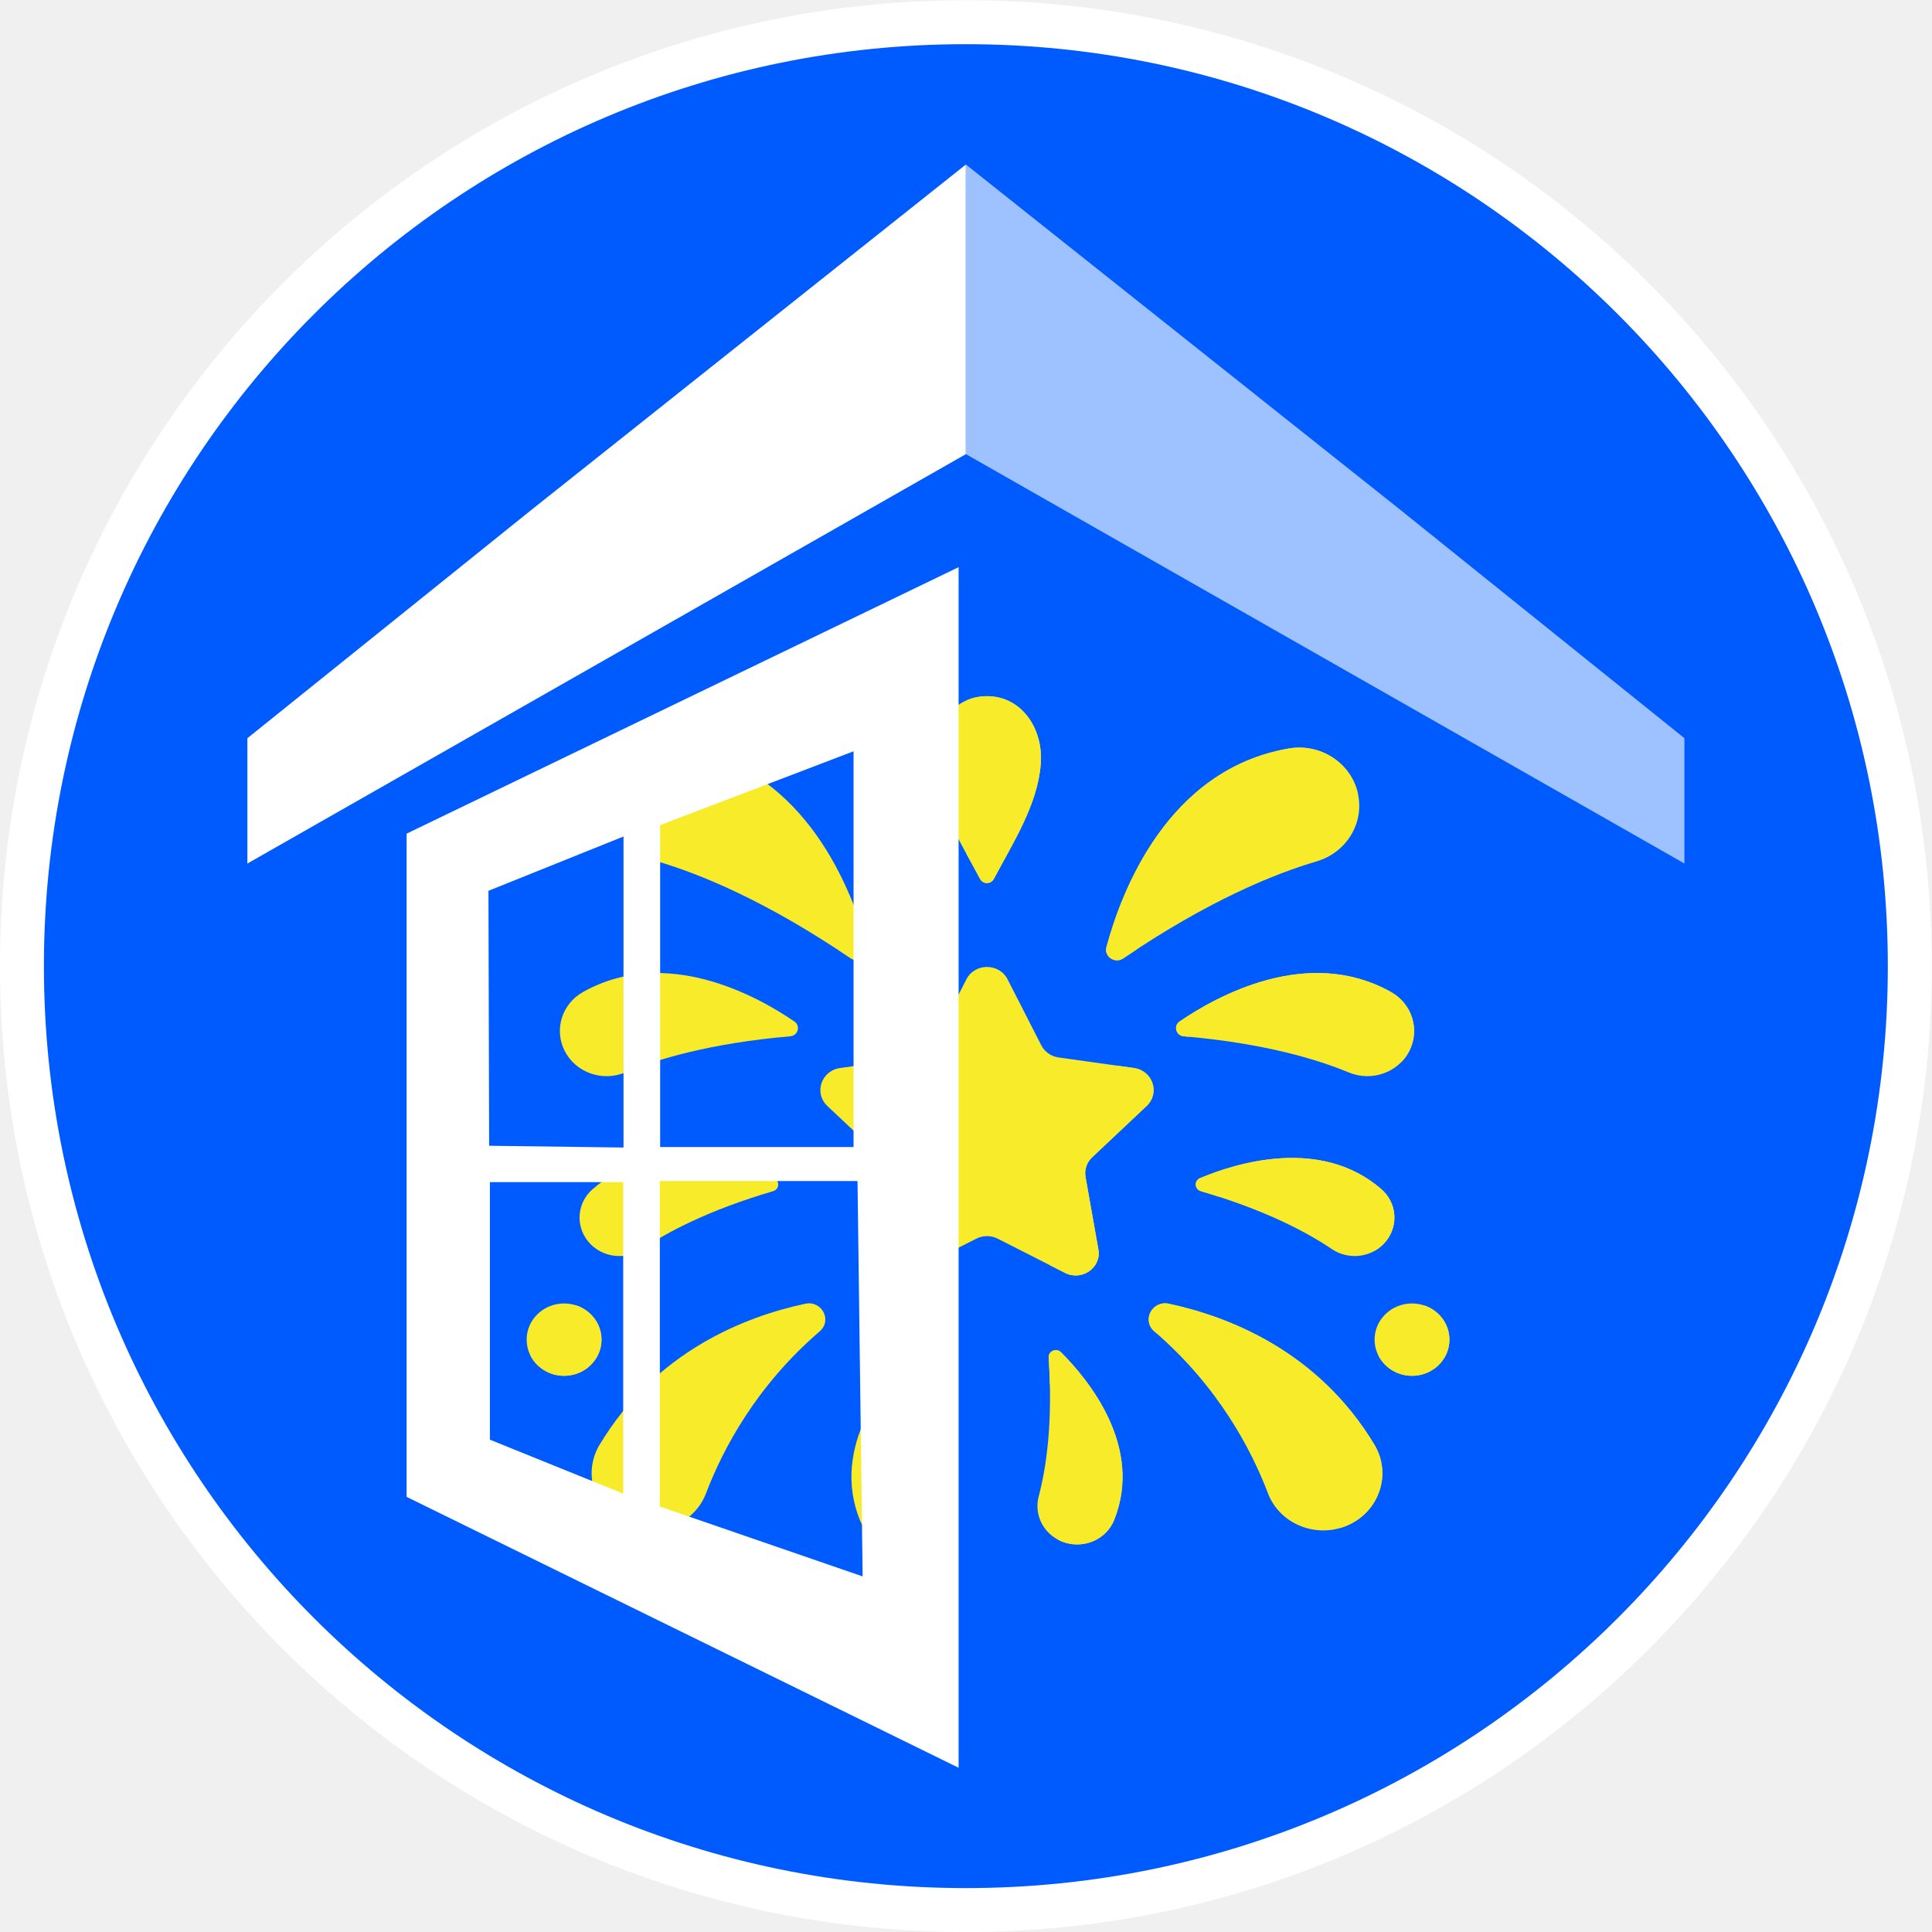
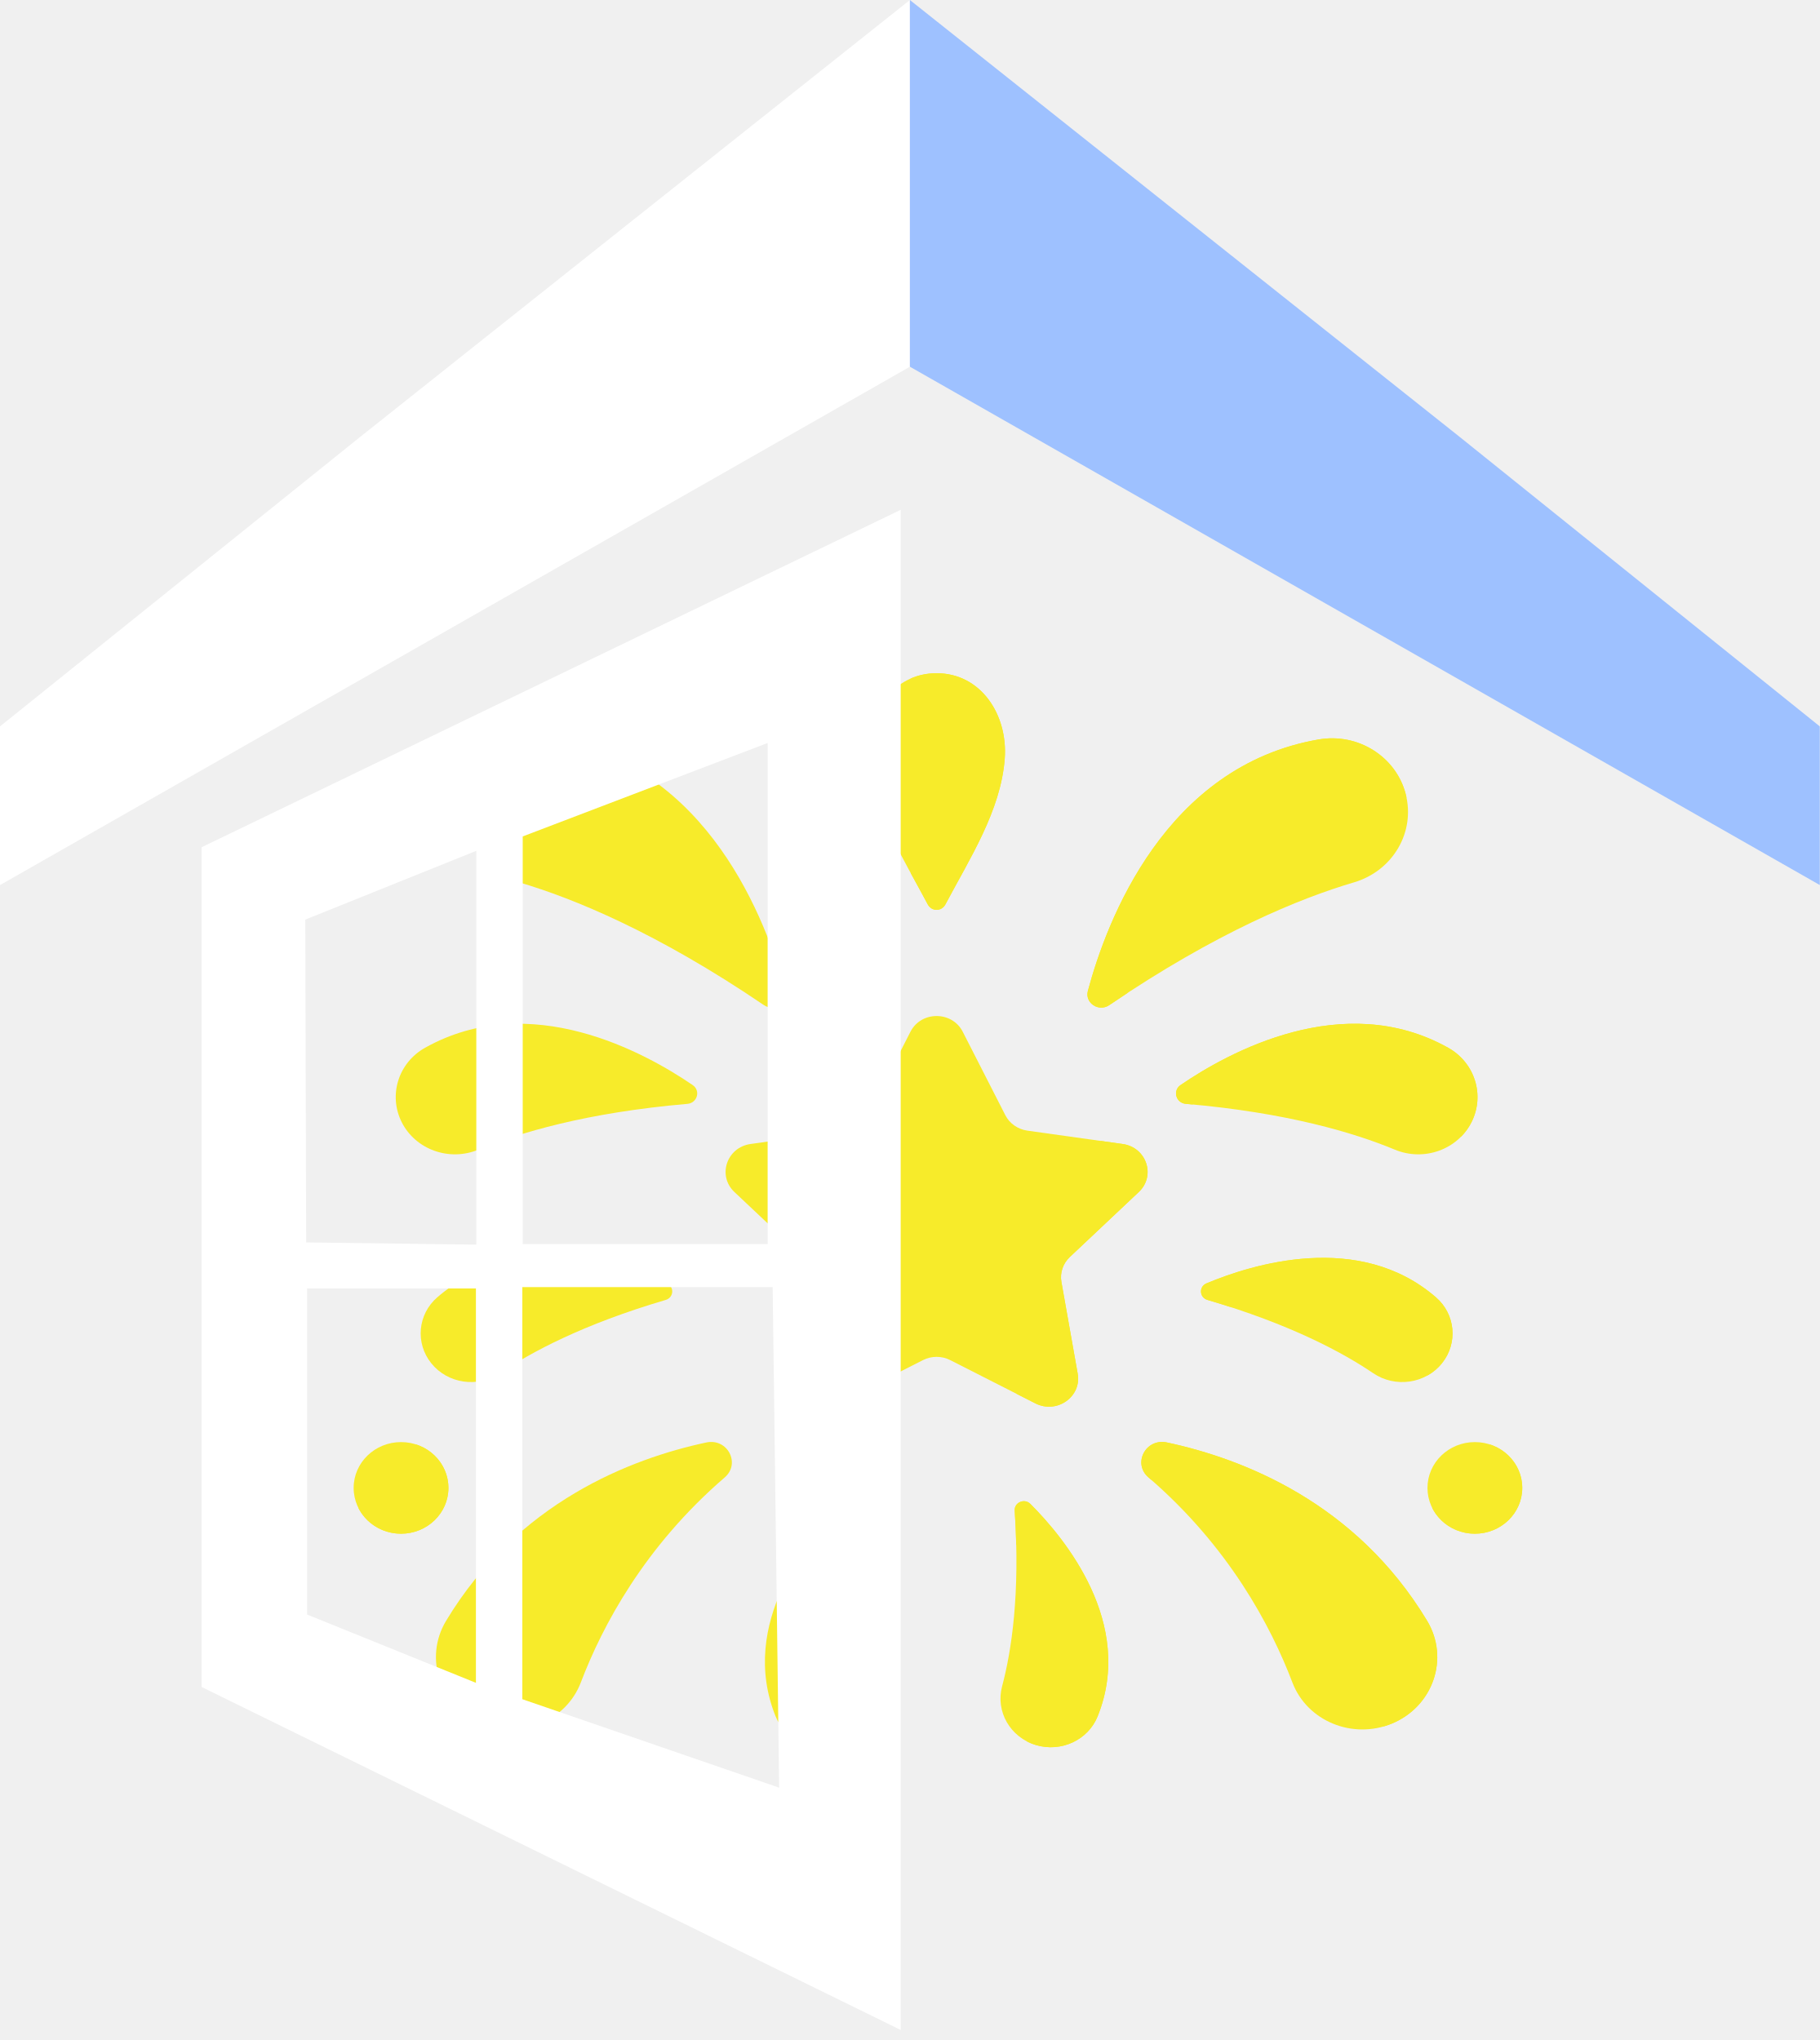
- <svg xmlns="http://www.w3.org/2000/svg" width="88" height="88" viewBox="0 0 88 88" fill="none">
-   <circle cx="43.994" cy="44.006" r="42.994" fill="#005BFF" stroke="white" stroke-width="2" />
-   <path d="M37.367 33.654C38.309 33.654 39.072 32.917 39.072 32.006C39.072 31.096 38.309 30.358 37.367 30.358C36.425 30.358 35.662 31.096 35.662 32.006C35.662 32.917 36.425 33.654 37.367 33.654Z" fill="#F7EB2A" />
-   <path d="M25.693 62.667C26.635 62.667 27.398 61.929 27.398 61.019C27.398 60.108 26.635 59.371 25.693 59.371C24.752 59.371 23.988 60.108 23.988 61.019C23.988 61.929 24.752 62.667 25.693 62.667Z" fill="#F7EB2A" />
-   <path d="M64.315 62.667C65.257 62.667 66.02 61.929 66.02 61.019C66.02 60.108 65.257 59.371 64.315 59.371C63.374 59.371 62.61 60.108 62.61 61.019C62.61 61.929 63.374 62.667 64.315 62.667Z" fill="#F7EB2A" />
-   <path d="M66.02 61.018C66.02 61.928 65.257 62.666 64.315 62.666C63.637 62.666 63.051 62.283 62.777 61.728C62.947 61.784 63.13 61.814 63.32 61.814C64.262 61.814 65.025 61.077 65.025 60.167C65.025 59.913 64.965 59.672 64.859 59.456C65.534 59.675 66.02 60.292 66.02 61.018Z" fill="#F7EB2A" />
-   <path d="M39.071 32.006C39.071 32.916 38.307 33.654 37.366 33.654C36.688 33.654 36.102 33.271 35.828 32.717C35.998 32.772 36.181 32.803 36.371 32.803C37.313 32.803 38.076 32.065 38.076 31.155C38.076 30.901 38.016 30.66 37.909 30.444C38.585 30.663 39.071 31.28 39.071 32.006Z" fill="#F7EB2A" />
-   <path d="M27.398 61.018C27.398 61.928 26.634 62.666 25.692 62.666C25.014 62.666 24.428 62.283 24.154 61.728C24.324 61.784 24.507 61.814 24.697 61.814C25.639 61.814 26.402 61.077 26.402 60.167C26.402 59.913 26.342 59.672 26.235 59.456C26.911 59.675 27.398 60.292 27.398 61.018Z" fill="#F7EB2A" />
-   <path d="M53.241 59.385C55.958 59.965 60.033 61.537 62.6 65.8C63.412 67.149 62.817 68.882 61.333 69.497C59.921 70.082 58.283 69.409 57.753 68.016C56.982 65.99 55.469 63.133 52.578 60.642C51.996 60.14 52.479 59.222 53.241 59.385Z" fill="#F7EB2A" />
-   <path d="M61.332 69.497C61.231 69.539 61.128 69.574 61.025 69.604C61.539 68.816 61.603 67.781 61.077 66.907C58.797 63.12 55.325 61.456 52.673 60.724C52.642 60.697 52.61 60.67 52.578 60.642C51.996 60.14 52.479 59.221 53.241 59.384C55.958 59.964 60.033 61.537 62.6 65.8C63.412 67.149 62.817 68.882 61.332 69.497Z" fill="#F7EB2A" />
-   <path d="M39.515 43.14C38.839 40.617 36.738 35.049 31.211 34.093C29.801 33.85 28.437 34.707 28.084 36.049C27.723 37.422 28.543 38.823 29.945 39.236C31.893 39.81 34.892 41.035 38.747 43.652C39.125 43.909 39.63 43.572 39.515 43.14Z" fill="#F7EB2A" />
-   <path d="M54.663 53.661C56.297 52.975 60.153 51.768 62.916 54.162C63.621 54.773 63.714 55.809 63.134 56.533C62.542 57.273 61.453 57.43 60.66 56.892C59.558 56.145 57.677 55.132 54.699 54.256C54.407 54.17 54.383 53.779 54.663 53.661Z" fill="#F7EB2A" />
-   <path d="M63.134 56.532C62.987 56.716 62.81 56.863 62.614 56.974C62.64 56.466 62.437 55.954 62.019 55.592C59.999 53.842 57.396 54.016 55.503 54.504C55.244 54.42 54.976 54.338 54.699 54.256C54.407 54.17 54.383 53.779 54.663 53.661C56.298 52.975 60.153 51.768 62.916 54.162C63.621 54.773 63.714 55.809 63.134 56.532Z" fill="#F7EB2A" />
-   <path d="M35.25 53.661C33.615 52.975 29.759 51.768 26.996 54.162C26.291 54.773 26.199 55.809 26.778 56.533C27.371 57.273 28.46 57.43 29.252 56.892C30.354 56.145 32.235 55.132 35.214 54.256C35.505 54.17 35.53 53.779 35.25 53.661Z" fill="#F7EB2A" />
-   <path d="M44.955 31.71C43.361 31.71 42.382 33.206 42.504 34.794C42.648 36.662 43.765 38.378 44.637 40.026C44.776 40.289 45.134 40.289 45.273 40.026C46.145 38.378 47.262 36.662 47.406 34.794C47.528 33.206 46.549 31.71 44.955 31.71Z" fill="#F7EB2A" />
-   <path d="M47.406 34.794C47.262 36.662 46.145 38.379 45.273 40.026C45.134 40.289 44.776 40.289 44.637 40.026C44.441 39.657 44.232 39.282 44.026 38.904C44.739 37.6 45.435 36.242 45.546 34.794C45.643 33.544 45.056 32.351 44.025 31.9C44.304 31.779 44.616 31.711 44.955 31.711C46.549 31.711 47.528 33.206 47.406 34.794Z" fill="#F7EB2A" />
-   <path d="M48.329 61.594C49.569 62.831 52.095 65.895 50.748 69.238C50.405 70.091 49.434 70.539 48.53 70.27C47.604 69.994 47.069 69.064 47.311 68.157C47.647 66.897 47.965 64.839 47.766 61.836C47.746 61.541 48.117 61.382 48.329 61.594Z" fill="#F7EB2A" />
-   <path d="M50.745 69.238C50.402 70.091 49.431 70.539 48.527 70.27C48.407 70.234 48.293 70.187 48.187 70.13C48.546 69.941 48.838 69.632 48.997 69.238C49.964 66.838 48.934 64.581 47.818 63.041C47.809 62.657 47.791 62.256 47.764 61.836C47.743 61.542 48.114 61.382 48.326 61.594C49.566 62.831 52.092 65.895 50.745 69.238Z" fill="#F7EB2A" />
-   <path d="M36.672 59.385C33.956 59.965 29.88 61.537 27.314 65.8C26.501 67.149 27.096 68.882 28.581 69.497C29.992 70.082 31.63 69.409 32.16 68.016C32.931 65.99 34.444 63.133 37.335 60.642C37.918 60.14 37.434 59.222 36.672 59.385Z" fill="#F7EB2A" />
-   <path d="M53.731 46.526C55.442 45.356 59.579 43.07 63.356 45.183C64.319 45.722 64.684 46.893 64.197 47.861C63.699 48.851 62.484 49.285 61.438 48.85C59.984 48.246 57.567 47.518 53.921 47.202C53.564 47.171 53.438 46.726 53.731 46.526Z" fill="#F7EB2A" />
-   <path d="M64.196 47.861C64.097 48.06 63.968 48.235 63.818 48.386C63.852 47.644 63.468 46.912 62.764 46.518C59.604 44.75 56.19 46.063 54.158 47.224C54.08 47.216 54.001 47.209 53.921 47.202C53.563 47.172 53.438 46.727 53.732 46.526C55.442 45.356 59.579 43.069 63.356 45.184C64.319 45.723 64.684 46.893 64.196 47.861Z" fill="#F7EB2A" />
-   <path d="M41.585 61.594C40.345 62.831 37.819 65.895 39.166 69.238C39.509 70.091 40.48 70.539 41.384 70.27C42.31 69.994 42.845 69.064 42.603 68.157C42.267 66.897 41.949 64.839 42.148 61.836C42.168 61.541 41.797 61.382 41.585 61.594Z" fill="#F7EB2A" />
-   <path d="M36.182 46.526C34.472 45.356 30.334 43.07 26.558 45.183C25.595 45.722 25.23 46.893 25.717 47.861C26.215 48.851 27.429 49.285 28.476 48.85C29.93 48.246 32.346 47.518 35.993 47.202C36.35 47.171 36.475 46.726 36.182 46.526Z" fill="#F7EB2A" />
-   <path d="M50.397 43.14C51.073 40.617 53.174 35.048 58.7 34.093C60.11 33.85 61.474 34.707 61.827 36.049C62.189 37.422 61.368 38.823 59.967 39.236C58.019 39.81 55.019 41.035 51.164 43.652C50.787 43.909 50.281 43.572 50.397 43.14Z" fill="#F7EB2A" />
-   <path d="M61.859 36.19C61.263 35.718 60.467 35.495 59.657 35.634C55.04 36.431 52.814 40.448 51.812 43.22C51.599 43.36 51.384 43.504 51.165 43.652C50.787 43.909 50.281 43.572 50.397 43.14C51.073 40.617 53.173 35.048 58.701 34.093C60.11 33.849 61.474 34.707 61.827 36.049C61.84 36.096 61.85 36.143 61.859 36.19Z" fill="#F7EB2A" />
-   <path d="M45.895 44.608L47.429 47.612C47.582 47.91 47.877 48.118 48.218 48.166L51.648 48.647C52.507 48.768 52.85 49.789 52.228 50.375L49.747 52.713C49.5 52.946 49.387 53.281 49.445 53.61L50.031 56.911C50.178 57.739 49.28 58.37 48.511 57.979L45.444 56.42C45.138 56.265 44.774 56.265 44.468 56.42L41.401 57.979C40.632 58.37 39.734 57.739 39.881 56.911L40.467 53.61C40.525 53.281 40.412 52.946 40.165 52.713L37.684 50.375C37.062 49.789 37.405 48.768 38.264 48.647L41.694 48.166C42.035 48.118 42.33 47.91 42.483 47.612L44.017 44.608C44.401 43.855 45.511 43.855 45.895 44.608Z" fill="#F7EB2A" />
-   <path d="M49.746 52.713C49.499 52.945 49.386 53.281 49.445 53.609L50.03 56.911C50.177 57.739 49.279 58.369 48.51 57.979L47.825 57.631C48.136 57.405 48.326 57.025 48.25 56.594L47.629 53.092C47.566 52.744 47.686 52.388 47.948 52.142L50.579 49.662C50.917 49.344 50.987 48.905 50.852 48.535L51.647 48.647C52.506 48.768 52.849 49.789 52.227 50.375L49.746 52.713Z" fill="#F7EB2A" />
-   <path d="M11.268 39.333V33.625L24.206 23.223L43.994 7.494V20.686L11.268 39.333Z" fill="white" />
-   <path d="M76.722 39.331V33.623L63.783 23.222L43.995 7.493V20.685L76.722 39.331Z" fill="#9EC1FF" />
-   <path fill-rule="evenodd" clip-rule="evenodd" d="M43.663 25.834L18.521 37.971V68.181L43.663 80.519V25.834ZM28.4 38.101L22.248 40.575L22.28 52.188L28.4 52.268V38.101ZM30.069 37.582L38.879 34.221V52.245H30.069V37.582ZM28.386 53.845H22.314V65.575L28.386 68.032V53.845ZM30.055 53.795H39.059L39.292 71.803L30.055 68.621V53.795Z" fill="white" />
+ <svg xmlns="http://www.w3.org/2000/svg" width="66" height="74" viewBox="0 0 66 74" fill="none">
+   <path d="M26.316 26.38C27.265 26.38 28.035 25.636 28.035 24.719C28.035 23.801 27.265 23.057 26.316 23.057C25.366 23.057 24.597 23.801 24.597 24.719C24.597 25.636 25.366 26.38 26.316 26.38Z" fill="#F7EB2A" />
+   <path d="M14.545 55.635C15.495 55.635 16.264 54.891 16.264 53.973C16.264 53.055 15.495 52.311 14.545 52.311C13.596 52.311 12.826 53.055 12.826 53.973C12.826 54.891 13.596 55.635 14.545 55.635Z" fill="#F7EB2A" />
+   <path d="M53.49 55.635C54.44 55.635 55.21 54.891 55.21 53.973C55.21 53.055 54.44 52.311 53.49 52.311C52.541 52.311 51.772 53.055 51.772 53.973C51.772 54.891 52.541 55.635 53.49 55.635Z" fill="#F7EB2A" />
+   <path d="M55.209 53.972C55.209 54.89 54.438 55.634 53.489 55.634C52.805 55.634 52.215 55.248 51.938 54.689C52.11 54.745 52.294 54.775 52.486 54.775C53.435 54.775 54.205 54.031 54.205 53.114C54.205 52.858 54.144 52.615 54.037 52.397C54.718 52.618 55.209 53.24 55.209 53.972Z" fill="#F7EB2A" />
+   <path d="M28.035 24.718C28.035 25.636 27.265 26.381 26.315 26.381C25.631 26.381 25.041 25.994 24.765 25.435C24.936 25.491 25.12 25.521 25.312 25.521C26.262 25.521 27.031 24.778 27.031 23.86C27.031 23.604 26.971 23.361 26.863 23.144C27.544 23.364 28.035 23.986 28.035 24.718Z" fill="#F7EB2A" />
+   <path d="M16.263 53.972C16.263 54.89 15.493 55.634 14.544 55.634C13.86 55.634 13.269 55.248 12.993 54.689C13.164 54.745 13.348 54.775 13.54 54.775C14.49 54.775 15.26 54.031 15.26 53.114C15.26 52.858 15.199 52.615 15.092 52.397C15.773 52.618 16.263 53.24 16.263 53.972Z" fill="#F7EB2A" />
+   <path d="M42.322 52.325C45.062 52.91 49.171 54.496 51.759 58.794C52.578 60.155 51.978 61.902 50.481 62.522C49.057 63.112 47.406 62.434 46.872 61.029C46.094 58.986 44.569 56.105 41.654 53.593C41.066 53.087 41.554 52.161 42.322 52.325Z" fill="#F7EB2A" />
+   <path d="M50.481 62.522C50.379 62.564 50.275 62.6 50.171 62.629C50.689 61.835 50.754 60.792 50.224 59.91C47.924 56.092 44.423 54.413 41.75 53.676C41.718 53.649 41.686 53.621 41.653 53.593C41.066 53.086 41.554 52.16 42.322 52.324C45.062 52.909 49.17 54.496 51.759 58.793C52.578 60.154 51.978 61.901 50.481 62.522Z" fill="#F7EB2A" />
+   <path d="M28.483 35.945C27.801 33.401 25.683 27.786 20.11 26.823C18.688 26.577 17.313 27.442 16.957 28.795C16.593 30.179 17.42 31.592 18.833 32.008C20.797 32.587 23.822 33.823 27.709 36.462C28.09 36.72 28.6 36.381 28.483 35.945Z" fill="#F7EB2A" />
+   <path d="M43.756 46.554C45.404 45.862 49.292 44.645 52.078 47.059C52.789 47.675 52.883 48.72 52.298 49.45C51.701 50.196 50.603 50.354 49.803 49.812C48.693 49.058 46.796 48.038 43.793 47.154C43.498 47.067 43.474 46.672 43.756 46.554Z" fill="#F7EB2A" />
+   <path d="M52.298 49.449C52.15 49.635 51.971 49.783 51.773 49.894C51.8 49.383 51.595 48.866 51.173 48.501C49.137 46.736 46.513 46.912 44.603 47.404C44.342 47.319 44.072 47.236 43.793 47.154C43.498 47.067 43.474 46.673 43.756 46.554C45.405 45.862 49.292 44.645 52.078 47.059C52.789 47.675 52.883 48.72 52.298 49.449Z" fill="#F7EB2A" />
+   <path d="M24.182 46.554C22.534 45.862 18.646 44.645 15.86 47.059C15.149 47.675 15.055 48.72 15.64 49.45C16.237 50.196 17.335 50.354 18.135 49.812C19.245 49.058 21.142 48.038 24.145 47.154C24.44 47.067 24.464 46.672 24.182 46.554Z" fill="#F7EB2A" />
+   <path d="M33.969 24.42C32.362 24.42 31.375 25.928 31.498 27.529C31.642 29.413 32.769 31.144 33.648 32.805C33.789 33.071 34.149 33.071 34.289 32.805C35.169 31.144 36.295 29.413 36.44 27.529C36.563 25.928 35.576 24.42 33.969 24.42Z" fill="#F7EB2A" />
+   <path d="M36.439 27.53C36.294 29.413 35.168 31.145 34.289 32.806C34.148 33.071 33.788 33.071 33.647 32.806C33.45 32.433 33.239 32.056 33.031 31.674C33.75 30.359 34.452 28.99 34.564 27.53C34.661 26.27 34.07 25.067 33.03 24.612C33.312 24.489 33.626 24.421 33.968 24.421C35.575 24.421 36.562 25.928 36.439 27.53Z" fill="#F7EB2A" />
+   <path d="M37.37 54.553C38.62 55.801 41.167 58.891 39.81 62.261C39.463 63.121 38.485 63.573 37.572 63.301C36.639 63.023 36.1 62.085 36.344 61.171C36.683 59.901 37.004 57.826 36.802 54.797C36.783 54.5 37.156 54.339 37.37 54.553Z" fill="#F7EB2A" />
+   <path d="M39.807 62.261C39.461 63.121 38.483 63.573 37.571 63.301C37.45 63.265 37.335 63.218 37.227 63.16C37.59 62.969 37.884 62.659 38.045 62.261C39.02 59.841 37.981 57.565 36.855 56.013C36.847 55.626 36.829 55.221 36.801 54.797C36.78 54.5 37.154 54.339 37.368 54.553C38.618 55.801 41.165 58.891 39.807 62.261Z" fill="#F7EB2A" />
+   <path d="M25.616 52.325C22.876 52.91 18.767 54.496 16.179 58.794C15.36 60.155 15.96 61.902 17.456 62.522C18.88 63.112 20.531 62.434 21.066 61.029C21.843 58.986 23.369 56.105 26.284 53.593C26.871 53.087 26.384 52.161 25.616 52.325Z" fill="#F7EB2A" />
+   <path d="M42.817 39.36C44.542 38.18 48.714 35.875 52.521 38.006C53.493 38.55 53.86 39.73 53.369 40.706C52.867 41.704 51.643 42.141 50.588 41.703C49.122 41.094 46.685 40.36 43.008 40.042C42.648 40.011 42.521 39.562 42.817 39.36Z" fill="#F7EB2A" />
+   <path d="M53.369 40.706C53.268 40.906 53.139 41.084 52.987 41.236C53.022 40.487 52.635 39.749 51.925 39.352C48.738 37.569 45.296 38.893 43.247 40.064C43.168 40.056 43.089 40.048 43.008 40.041C42.648 40.011 42.521 39.562 42.817 39.359C44.542 38.18 48.713 35.874 52.521 38.006C53.493 38.55 53.861 39.73 53.369 40.706Z" fill="#F7EB2A" />
+   <path d="M30.569 54.553C29.319 55.801 26.772 58.891 28.13 62.261C28.476 63.121 29.455 63.573 30.367 63.301C31.3 63.023 31.84 62.085 31.596 61.171C31.257 59.901 30.936 57.826 31.137 54.797C31.157 54.5 30.783 54.339 30.569 54.553Z" fill="#F7EB2A" />
+   <path d="M25.122 39.36C23.397 38.18 19.225 35.875 15.418 38.006C14.446 38.55 14.079 39.73 14.569 40.706C15.072 41.704 16.296 42.141 17.351 41.703C18.817 41.094 21.254 40.36 24.931 40.042C25.291 40.011 25.418 39.562 25.122 39.36Z" fill="#F7EB2A" />
+   <path d="M39.455 35.945C40.136 33.401 42.255 27.786 47.827 26.823C49.249 26.577 50.624 27.442 50.98 28.795C51.345 30.179 50.517 31.592 49.104 32.008C47.14 32.587 44.115 33.823 40.228 36.462C39.848 36.72 39.338 36.381 39.455 35.945Z" fill="#F7EB2A" />
+   <path d="M51.013 28.937C50.411 28.462 49.609 28.236 48.791 28.377C44.137 29.181 41.892 33.231 40.882 36.026C40.667 36.167 40.45 36.312 40.229 36.462C39.848 36.721 39.338 36.38 39.455 35.946C40.136 33.401 42.254 27.786 47.828 26.823C49.249 26.577 50.624 27.442 50.98 28.795C50.993 28.842 51.004 28.89 51.013 28.937Z" fill="#F7EB2A" />
+   <path d="M34.916 37.425L36.462 40.454C36.616 40.755 36.914 40.964 37.258 41.013L40.716 41.498C41.582 41.62 41.928 42.65 41.301 43.24L38.799 45.598C38.55 45.833 38.437 46.171 38.495 46.502L39.086 49.831C39.234 50.666 38.328 51.302 37.553 50.908L34.46 49.336C34.152 49.18 33.785 49.18 33.477 49.336L30.384 50.908C29.609 51.302 28.703 50.666 28.851 49.831L29.442 46.502C29.5 46.171 29.387 45.833 29.138 45.598L26.636 43.24C26.009 42.65 26.355 41.62 27.221 41.498L30.679 41.013C31.023 40.964 31.321 40.755 31.475 40.454L33.021 37.425C33.409 36.666 34.528 36.666 34.916 37.425Z" fill="#F7EB2A" />
+   <path d="M38.8 45.598C38.551 45.833 38.437 46.171 38.496 46.502L39.087 49.831C39.235 50.666 38.329 51.302 37.554 50.908L36.863 50.557C37.176 50.329 37.368 49.946 37.291 49.512L36.665 45.981C36.602 45.629 36.723 45.271 36.987 45.022L39.64 42.521C39.981 42.201 40.051 41.759 39.915 41.386L40.717 41.498C41.583 41.62 41.929 42.65 41.302 43.24L38.8 45.598Z" fill="#F7EB2A" />
+   <path d="M0 32.106V26.35L13.046 15.862L33 0.001V13.303L0 32.106Z" fill="white" />
+   <path d="M66 32.104V26.349L52.954 15.86L33 0V13.302L66 32.104Z" fill="#9EC1FF" />
+   <path fill-rule="evenodd" clip-rule="evenodd" d="M32.666 18.494L7.314 30.733V61.195L32.666 73.635V18.494ZM17.275 30.863L11.072 33.358L11.104 45.068L17.275 45.149V30.863ZM18.958 30.341L27.841 26.951V45.126H18.958V30.341ZM17.261 46.739H11.138V58.567L17.261 61.044V46.739ZM18.944 46.689H28.023L28.258 64.847L18.944 61.638V46.689Z" fill="white" />
</svg>
